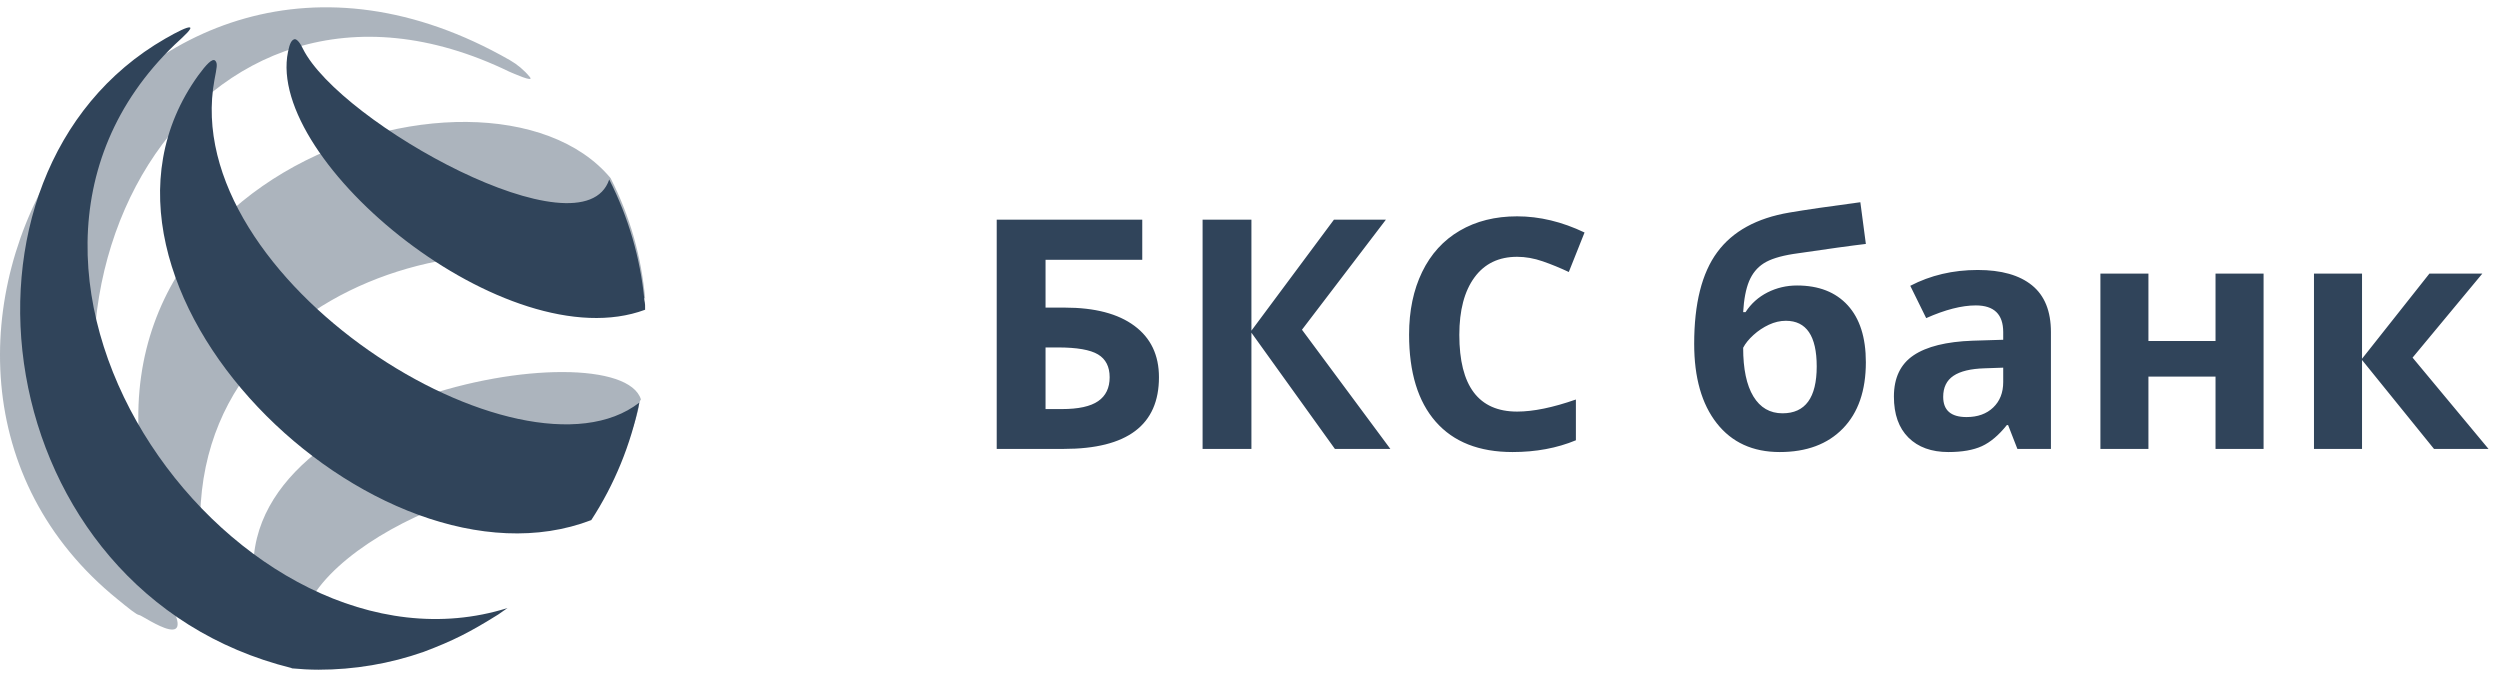
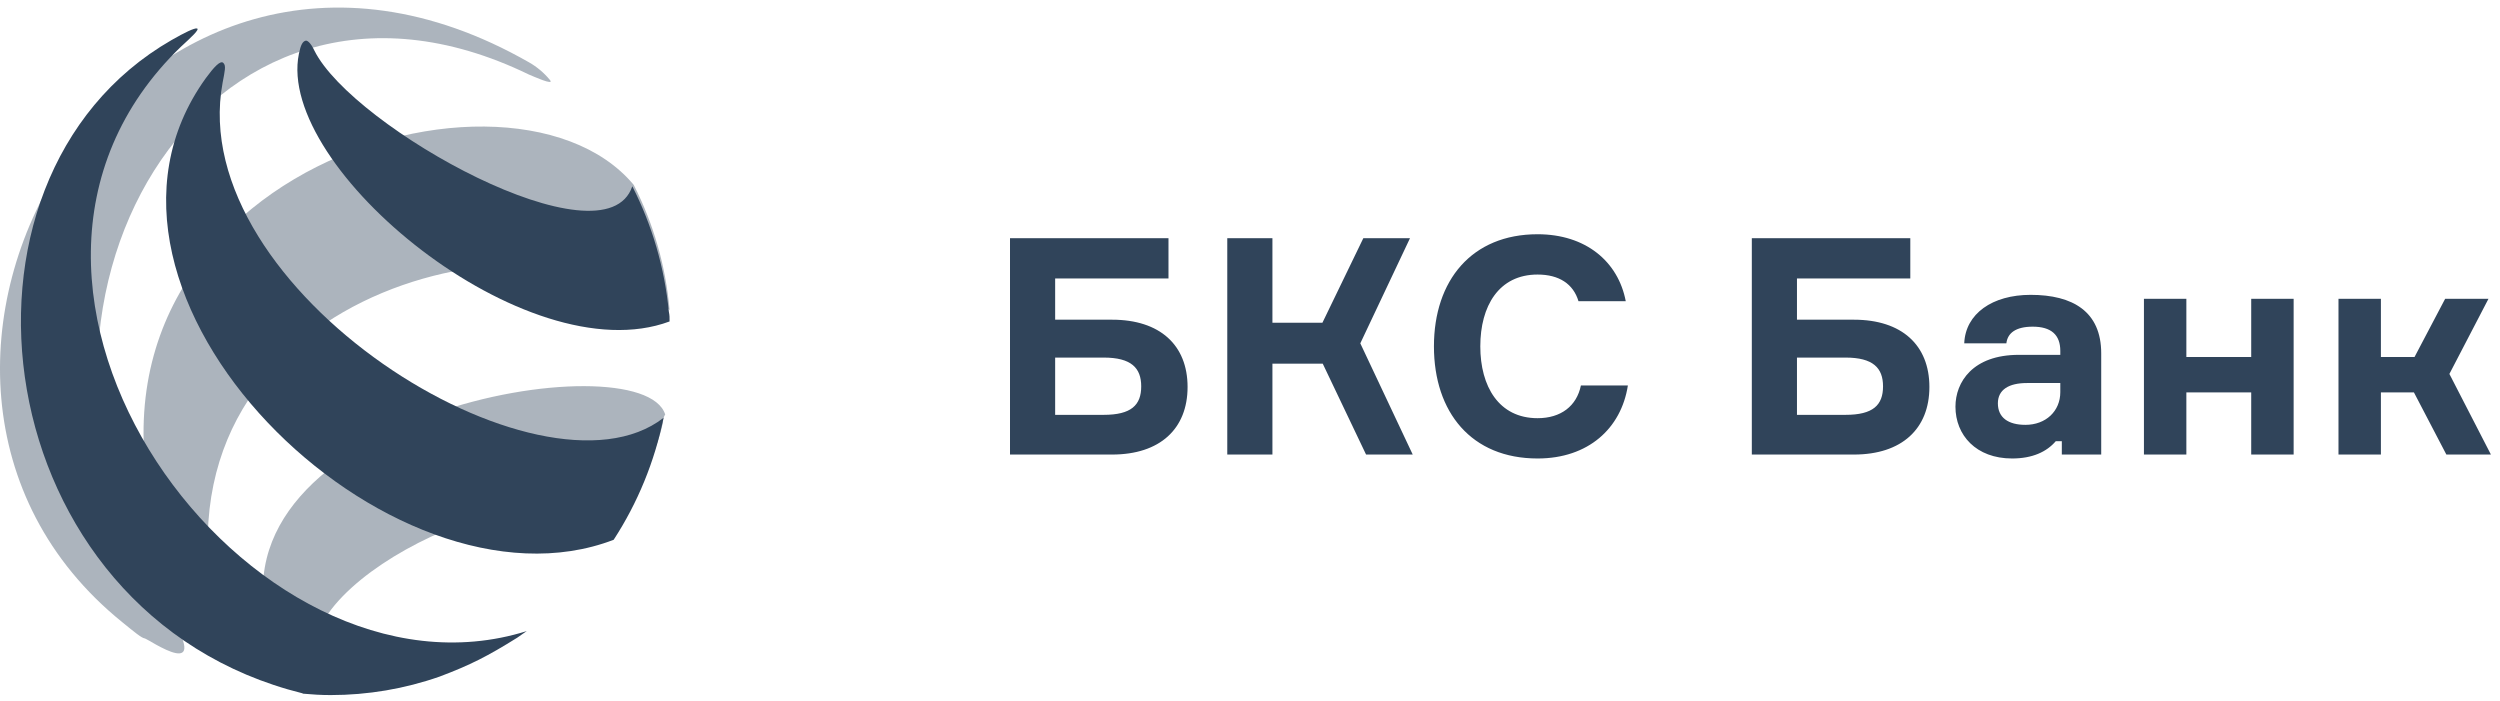
- <svg xmlns="http://www.w3.org/2000/svg" width="137px" height="37px" viewBox="0 0 137 37" version="1.1">
-   <defs />
-   <g id="Symbols" stroke="none" stroke-width="1" fill="none" fill-rule="evenodd">
-     <g id="атомы-/-графика-/-логотип_основной_темный" transform="translate(0, -4)">
-       <g id="Group-22">
-         <rect id="Rectangle-6" fill-opacity="0" fill="#D8D8D8" x="0" y="0" width="134.79" height="44" />
-         <g id="Лого-Copy" transform="translate(0, 4.4)" fill="#30445A">
-           <g id="Group-12" fill-rule="nonzero">
-             <path d="M27.92,3.533 C28.069,3.592 29.329,4.166 29.031,3.816 C28.725,3.444 28.352,3.131 27.935,2.893 C6.882,-9.145 -9.613,19.457 6.45,32.447 C7.061,32.946 7.487,33.296 7.628,33.303 C7.822,33.318 11.402,35.879 8.777,31.74 C-1.186,16.077 10.641,-4.857 27.92,3.533 M35.355,15.973 L35.355,15.965 C35.153,13.665 34.512,11.424 33.461,9.362 C26.652,1.188 0.469,9.608 9.425,30.735 C9.701,31.382 10.067,31.747 10.246,31.628 C10.425,31.509 11.245,31.435 11.156,30.802 C8.777,14.268 29.523,10.322 35.355,15.973 M14.243,33.072 C14.385,33.534 14.377,33.72 14.519,33.787 C14.586,33.817 16.473,34.383 16.525,33.906 C17.122,28.814 31.037,23.536 31.977,27.906 C33.215,26.052 34.505,24.199 35.004,21.913 C35.019,21.593 35.124,21.489 35.124,21.489 C33.886,17.506 10.731,21.481 14.243,33.072" id="Shape" opacity="0.4" />
-             <path d="M9.573,2.049 C10.083,1.579 10.579,1.131 10.394,1.101 C10.253,1.079 9.751,1.318 9.063,1.713 C-3.801,9.099 -0.769,32.062 15.983,36.21 L15.983,36.225 C16.471,36.27 16.966,36.3 17.454,36.3 C19.413,36.3 21.365,35.972 23.213,35.323 C24.84,34.711 25.756,34.241 27.309,33.271 C27.479,33.159 27.649,33.04 27.812,32.92 C13.203,37.516 -3.63,14.739 9.573,2.049 M11.754,3.966 C11.872,3.332 11.946,3.071 11.791,2.922 C11.636,2.773 11.288,3.153 10.867,3.728 C2.602,15.194 20.655,32.615 32.402,28.101 C33.674,26.146 34.569,23.96 35.034,21.67 L35.034,21.663 C28.588,26.676 9.721,14.933 11.754,3.966 M33.386,9.435 C31.952,13.725 18.615,6.339 16.596,2.265 C16.389,1.825 16.205,1.721 16.131,1.751 C15.983,1.795 15.879,1.959 15.783,2.437 C14.541,8.465 27.812,19.38 35.352,16.574 C35.36,16.403 35.352,16.231 35.315,16.06 C35.094,13.747 34.436,11.501 33.386,9.435" id="Shape" />
-           </g>
-           <path d="M57.296,16.457 L58.349,16.457 C59.995,16.457 61.267,16.789 62.164,17.454 C63.062,18.118 63.511,19.058 63.511,20.273 C63.511,22.891 61.773,24.2 58.298,24.2 L54.62,24.2 L54.62,11.636 L62.596,11.636 L62.596,13.836 L57.296,13.836 L57.296,16.457 Z M57.296,22.017 L58.194,22.017 C59.097,22.017 59.759,21.873 60.179,21.583 C60.599,21.294 60.809,20.857 60.809,20.273 C60.809,19.694 60.596,19.277 60.171,19.022 C59.745,18.767 59.014,18.64 57.978,18.64 L57.296,18.64 L57.296,22.017 Z M76.191,24.2 L73.152,24.2 L68.578,17.832 L68.578,24.2 L65.902,24.2 L65.902,11.636 L68.578,11.636 L68.578,17.72 L73.101,11.636 L75.949,11.636 L71.348,17.669 L76.191,24.2 Z M83.139,13.673 C82.132,13.673 81.352,14.049 80.8,14.803 C80.248,15.556 79.971,16.606 79.971,17.952 C79.971,20.754 81.027,22.155 83.139,22.155 C84.025,22.155 85.098,21.934 86.359,21.493 L86.359,23.727 C85.323,24.157 84.166,24.372 82.889,24.372 C81.053,24.372 79.649,23.818 78.677,22.709 C77.704,21.6 77.218,20.009 77.218,17.935 C77.218,16.629 77.457,15.485 77.934,14.502 C78.412,13.519 79.098,12.766 79.993,12.242 C80.888,11.718 81.936,11.455 83.139,11.455 C84.365,11.455 85.596,11.751 86.833,12.341 L85.97,14.506 C85.498,14.283 85.024,14.088 84.546,13.922 C84.068,13.756 83.599,13.673 83.139,13.673 Z M92.841,18.442 C92.841,16.236 93.262,14.562 94.106,13.419 C94.949,12.276 96.265,11.553 98.054,11.249 C98.923,11.1 100.221,10.911 101.947,10.682 L102.249,12.968 C101.501,13.054 100.175,13.237 98.27,13.518 C97.545,13.633 97.004,13.804 96.647,14.034 C96.291,14.263 96.025,14.589 95.849,15.013 C95.674,15.437 95.566,16.002 95.525,16.706 L95.655,16.706 C95.96,16.236 96.363,15.876 96.863,15.623 C97.364,15.371 97.902,15.245 98.477,15.245 C99.669,15.245 100.595,15.608 101.257,16.332 C101.918,17.057 102.249,18.096 102.249,19.448 C102.249,21.006 101.831,22.216 100.993,23.079 C100.156,23.941 99.001,24.372 97.528,24.372 C96.055,24.372 94.905,23.846 94.08,22.795 C93.254,21.744 92.841,20.293 92.841,18.442 Z M97.683,22.249 C98.932,22.249 99.556,21.393 99.556,19.68 C99.556,18.012 98.992,17.179 97.865,17.179 C97.554,17.179 97.245,17.251 96.937,17.394 C96.629,17.537 96.347,17.725 96.091,17.957 C95.835,18.189 95.646,18.422 95.525,18.657 C95.525,19.82 95.712,20.71 96.086,21.325 C96.46,21.941 96.993,22.249 97.683,22.249 Z M110.553,24.2 L110.044,22.894 L109.975,22.894 C109.532,23.449 109.075,23.835 108.607,24.05 C108.138,24.264 107.526,24.372 106.772,24.372 C105.846,24.372 105.116,24.108 104.584,23.581 C104.052,23.054 103.786,22.304 103.786,21.33 C103.786,20.31 104.144,19.558 104.86,19.074 C105.577,18.59 106.657,18.322 108.102,18.27 L109.776,18.219 L109.776,17.798 C109.776,16.824 109.275,16.337 108.274,16.337 C107.503,16.337 106.597,16.569 105.555,17.033 L104.683,15.262 C105.794,14.684 107.025,14.395 108.378,14.395 C109.673,14.395 110.665,14.675 111.356,15.237 C112.046,15.798 112.391,16.652 112.391,17.798 L112.391,24.2 L110.553,24.2 Z M109.776,19.748 L108.758,19.783 C107.992,19.806 107.423,19.943 107.049,20.195 C106.674,20.447 106.487,20.831 106.487,21.347 C106.487,22.086 106.913,22.455 107.765,22.455 C108.375,22.455 108.863,22.281 109.228,21.931 C109.593,21.582 109.776,21.118 109.776,20.539 L109.776,19.748 Z M117.734,14.592 L117.734,18.288 L121.411,18.288 L121.411,14.592 L124.044,14.592 L124.044,24.2 L121.411,24.2 L121.411,20.238 L117.734,20.238 L117.734,24.2 L115.102,24.2 L115.102,14.592 L117.734,14.592 Z M133.133,14.592 L136.033,14.592 L132.209,19.198 L136.37,24.2 L133.383,24.2 L129.439,19.327 L129.439,24.2 L126.806,24.2 L126.806,14.592 L129.439,14.592 L129.439,19.259 L133.133,14.592 Z" id="БКС-банк" />
-         </g>
+ <svg xmlns="http://www.w3.org/2000/svg" width="132" height="37" viewBox="0 0 132 37">
+   <g fill="none" fill-rule="evenodd">
+     <path fill="none" d="M0-4h135v44H0z" />
+     <g fill="#30445A">
+       <g fill-rule="nonzero">
+         <path d="M27.92 3.933c.149.06 1.41.633 1.111.283a3.955 3.955 0 0 0-1.096-.923C6.882-8.745-9.613 19.857 6.45 32.847c.611.499 1.037.849 1.178.856.194.015 3.774 2.576 1.149-1.563C-1.186 16.477 10.64-4.457 27.92 3.933m7.435 12.44v-.008a17.982 17.982 0 0 0-1.894-6.603C26.652 1.588.469 10.008 9.425 31.135c.276.647.642 1.012.82.893.18-.119 1-.193.91-.826-2.378-16.534 18.368-20.48 24.2-14.83m-21.112 17.1c.142.462.134.648.276.715.067.03 1.954.596 2.006.12.597-5.093 14.512-10.37 15.452-6.001 1.238-1.854 2.528-3.707 3.027-5.993.015-.32.12-.424.12-.424-1.238-3.983-24.393-.008-20.881 11.583" opacity=".4" />
+         <path d="M9.573 2.449c.51-.47 1.006-.918.82-.948-.14-.022-.642.217-1.33.612C-3.8 9.5-.769 32.463 15.983 36.61v.015c.488.045.983.075 1.471.075 1.96 0 3.91-.328 5.76-.977 1.626-.612 2.542-1.082 4.095-2.052.17-.112.34-.231.503-.35C13.203 37.915-3.63 15.138 9.573 2.448m2.181 1.917c.118-.634.192-.895.037-1.044-.155-.15-.503.231-.924.806C2.602 15.594 20.655 33.015 32.402 28.5a18.6 18.6 0 0 0 2.632-6.431v-.007c-6.446 5.013-25.313-6.73-23.28-17.697m21.632 5.469c-1.434 4.29-14.771-3.096-16.79-7.17-.207-.44-.391-.544-.465-.514-.148.044-.252.208-.348.686-1.242 6.028 12.029 16.943 19.57 14.137.007-.171 0-.343-.038-.514a18.535 18.535 0 0 0-1.93-6.625" />
      </g>
+       <path d="M58.72 16.88c2.528 0 3.984 1.344 3.984 3.552S61.248 24 58.72 24h-5.392V12.576h8.368v2.128h-5.984v2.176h3.008zm-.448 5.024c1.456 0 1.984-.512 1.984-1.504 0-.976-.528-1.52-1.984-1.52h-2.56v3.024h2.56zM64.8 24V12.576h2.384v4.464h2.64l2.16-4.464h2.464l-2.624 5.552L74.592 24h-2.464l-2.288-4.8h-2.656V24H64.8zm18.672-3.648h2.48c-.352 2.272-2.096 3.856-4.768 3.856-3.488 0-5.472-2.432-5.472-5.92s2-5.92 5.472-5.92c2.544 0 4.256 1.44 4.656 3.536h-2.496c-.272-.912-1.024-1.408-2.16-1.408-2.048 0-3.024 1.664-3.024 3.792 0 2.112.976 3.792 3.024 3.792 1.232 0 2.064-.64 2.288-1.728zm14.416-3.472c2.528 0 3.984 1.344 3.984 3.552S100.416 24 97.888 24h-5.392V12.576h8.368v2.128H94.88v2.176h3.008zm-.448 5.024c1.456 0 1.984-.512 1.984-1.504 0-.976-.528-1.52-1.984-1.52h-2.56v3.024h2.56zM108.864 24v-.704h-.32c-.48.56-1.232.912-2.304.912-1.904 0-2.992-1.232-2.992-2.736 0-1.296.912-2.736 3.344-2.736h2.192v-.208c0-.848-.48-1.28-1.456-1.28-.896 0-1.328.336-1.392.88h-2.224c.064-1.568 1.488-2.56 3.504-2.56 2.224 0 3.728.88 3.728 3.088V24h-2.08zm-1.92-1.568c1.072 0 1.84-.72 1.84-1.728v-.48h-1.76c-.96 0-1.536.352-1.536 1.072 0 .752.544 1.136 1.456 1.136zM121.104 24h-2.24v-3.28h-3.424V24h-2.24v-8.224h2.24v3.072h3.424v-3.072h2.24V24zm8.064 0l-1.712-3.28h-1.744V24h-2.24v-8.224h2.24v3.072h1.776l1.616-3.072h2.288l-2.064 3.968L131.52 24h-2.352z" />
    </g>
  </g>
</svg>
